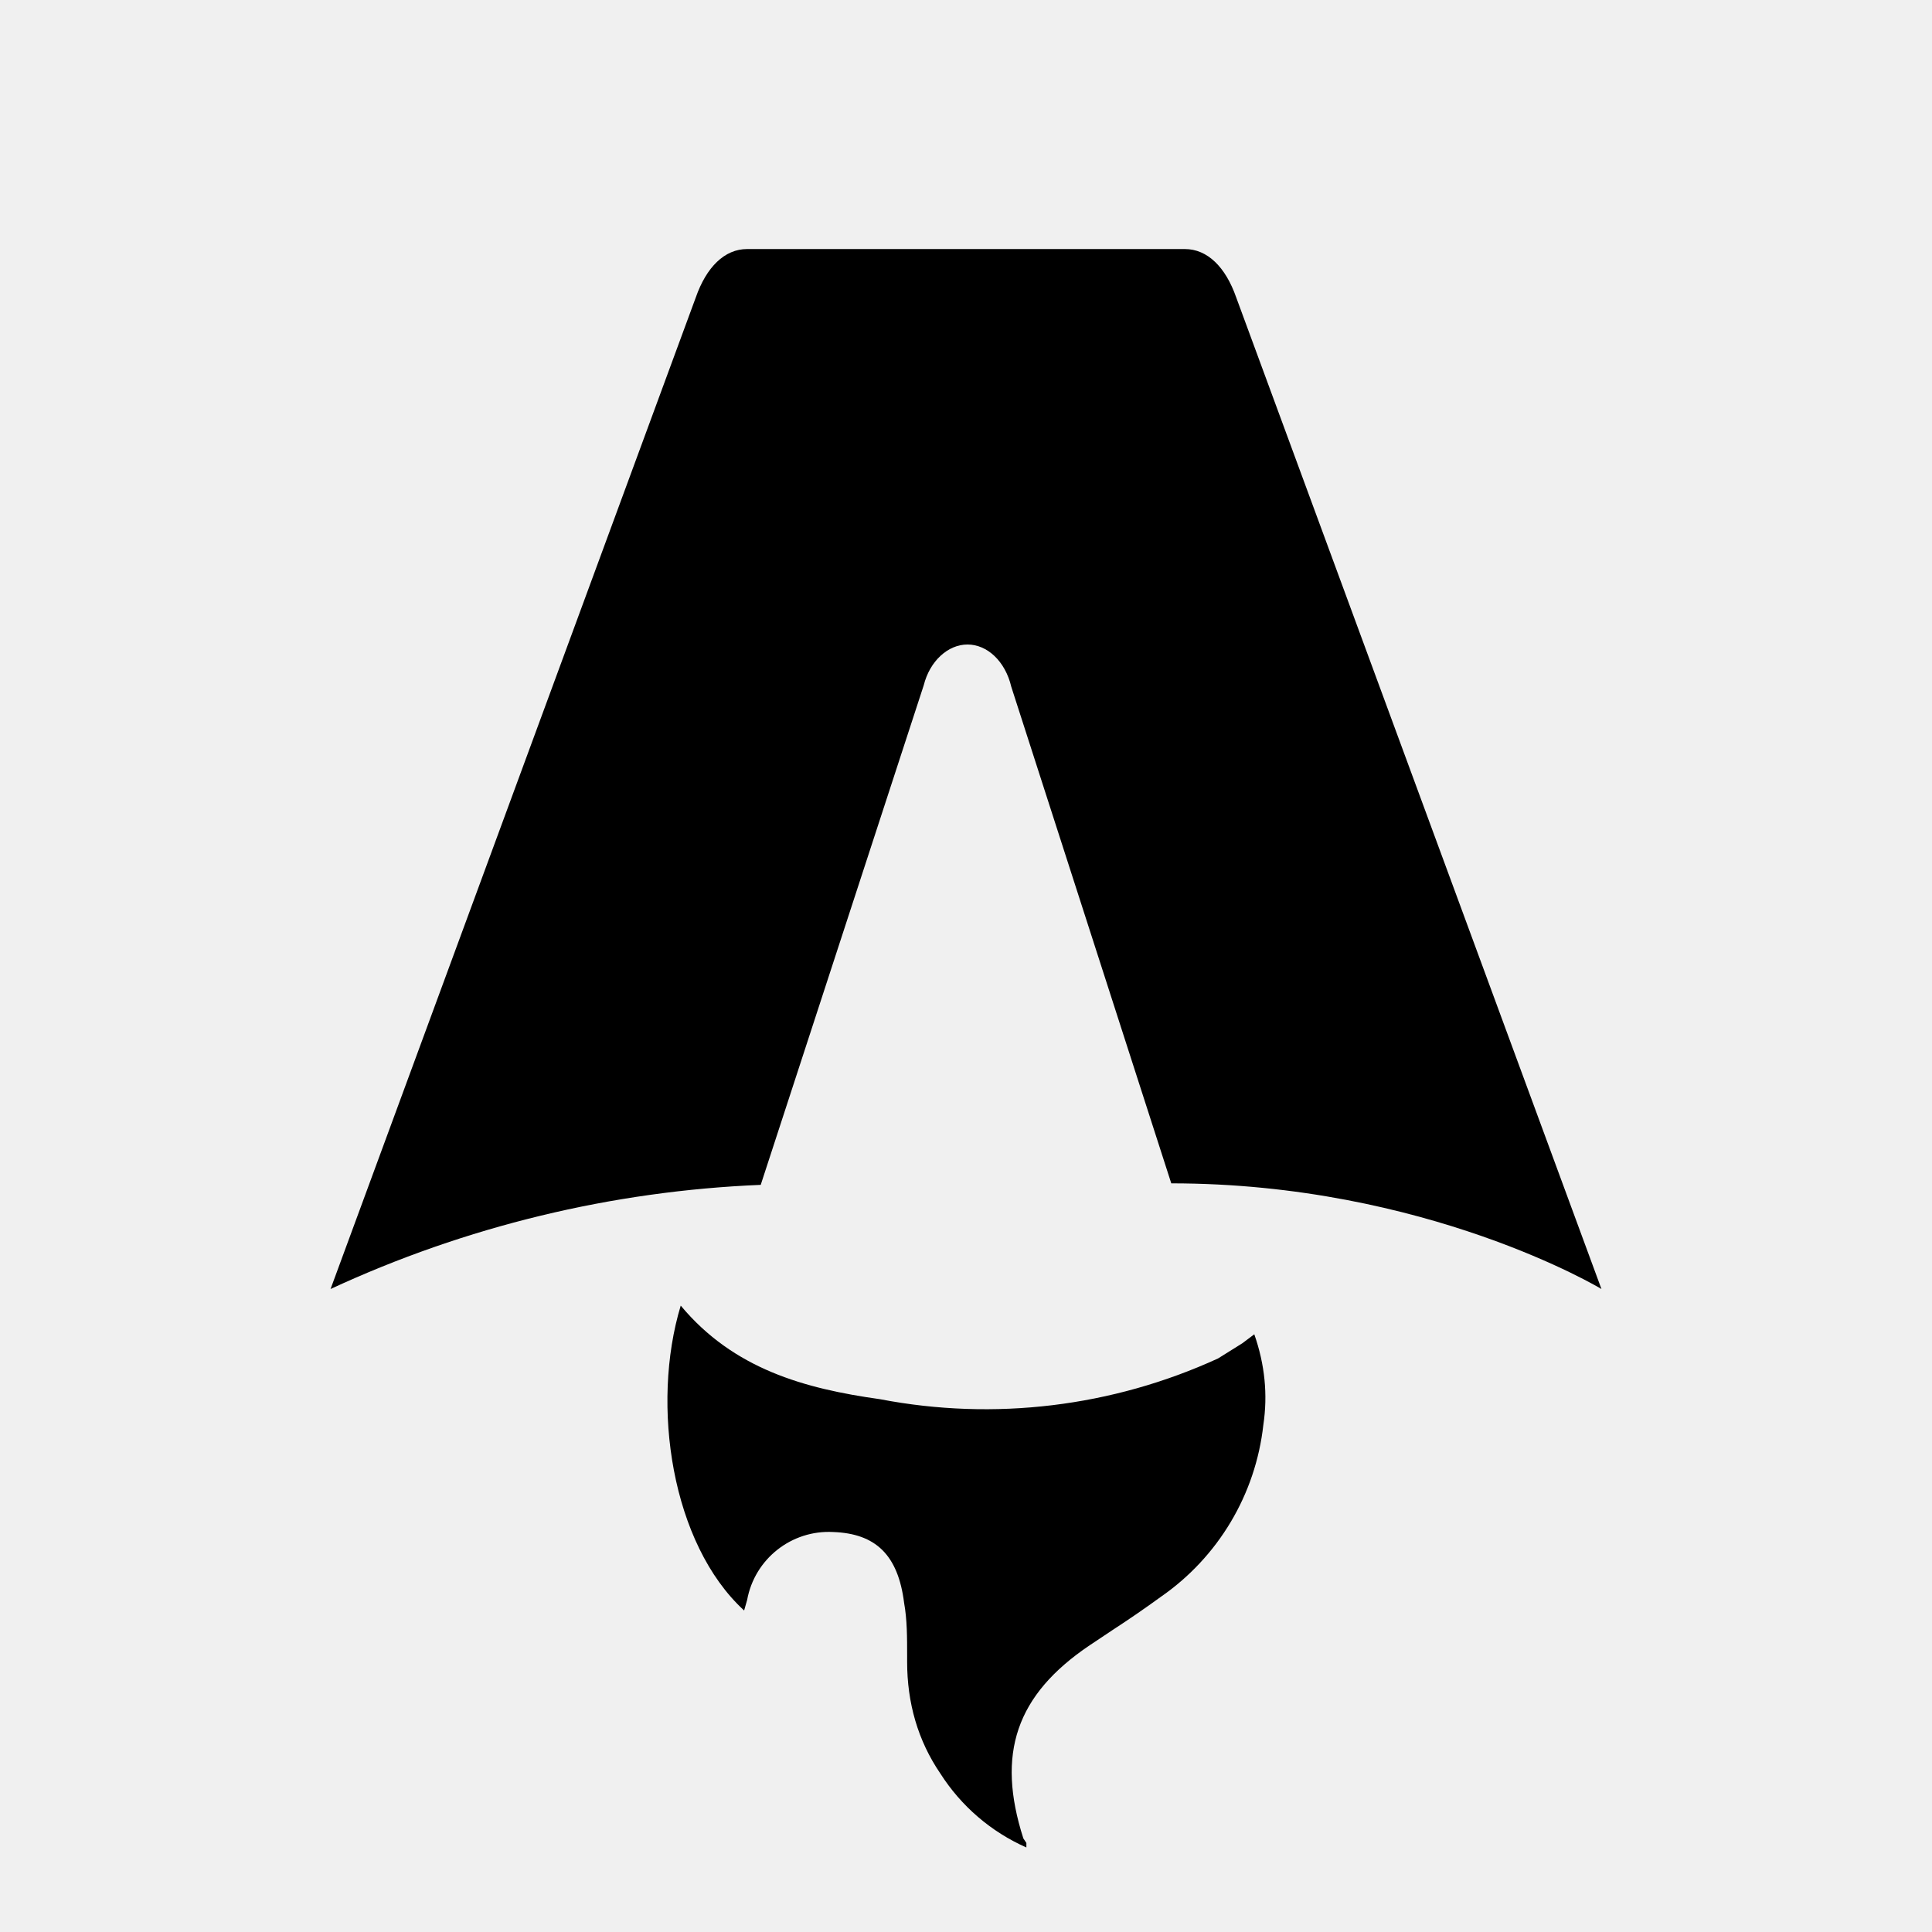
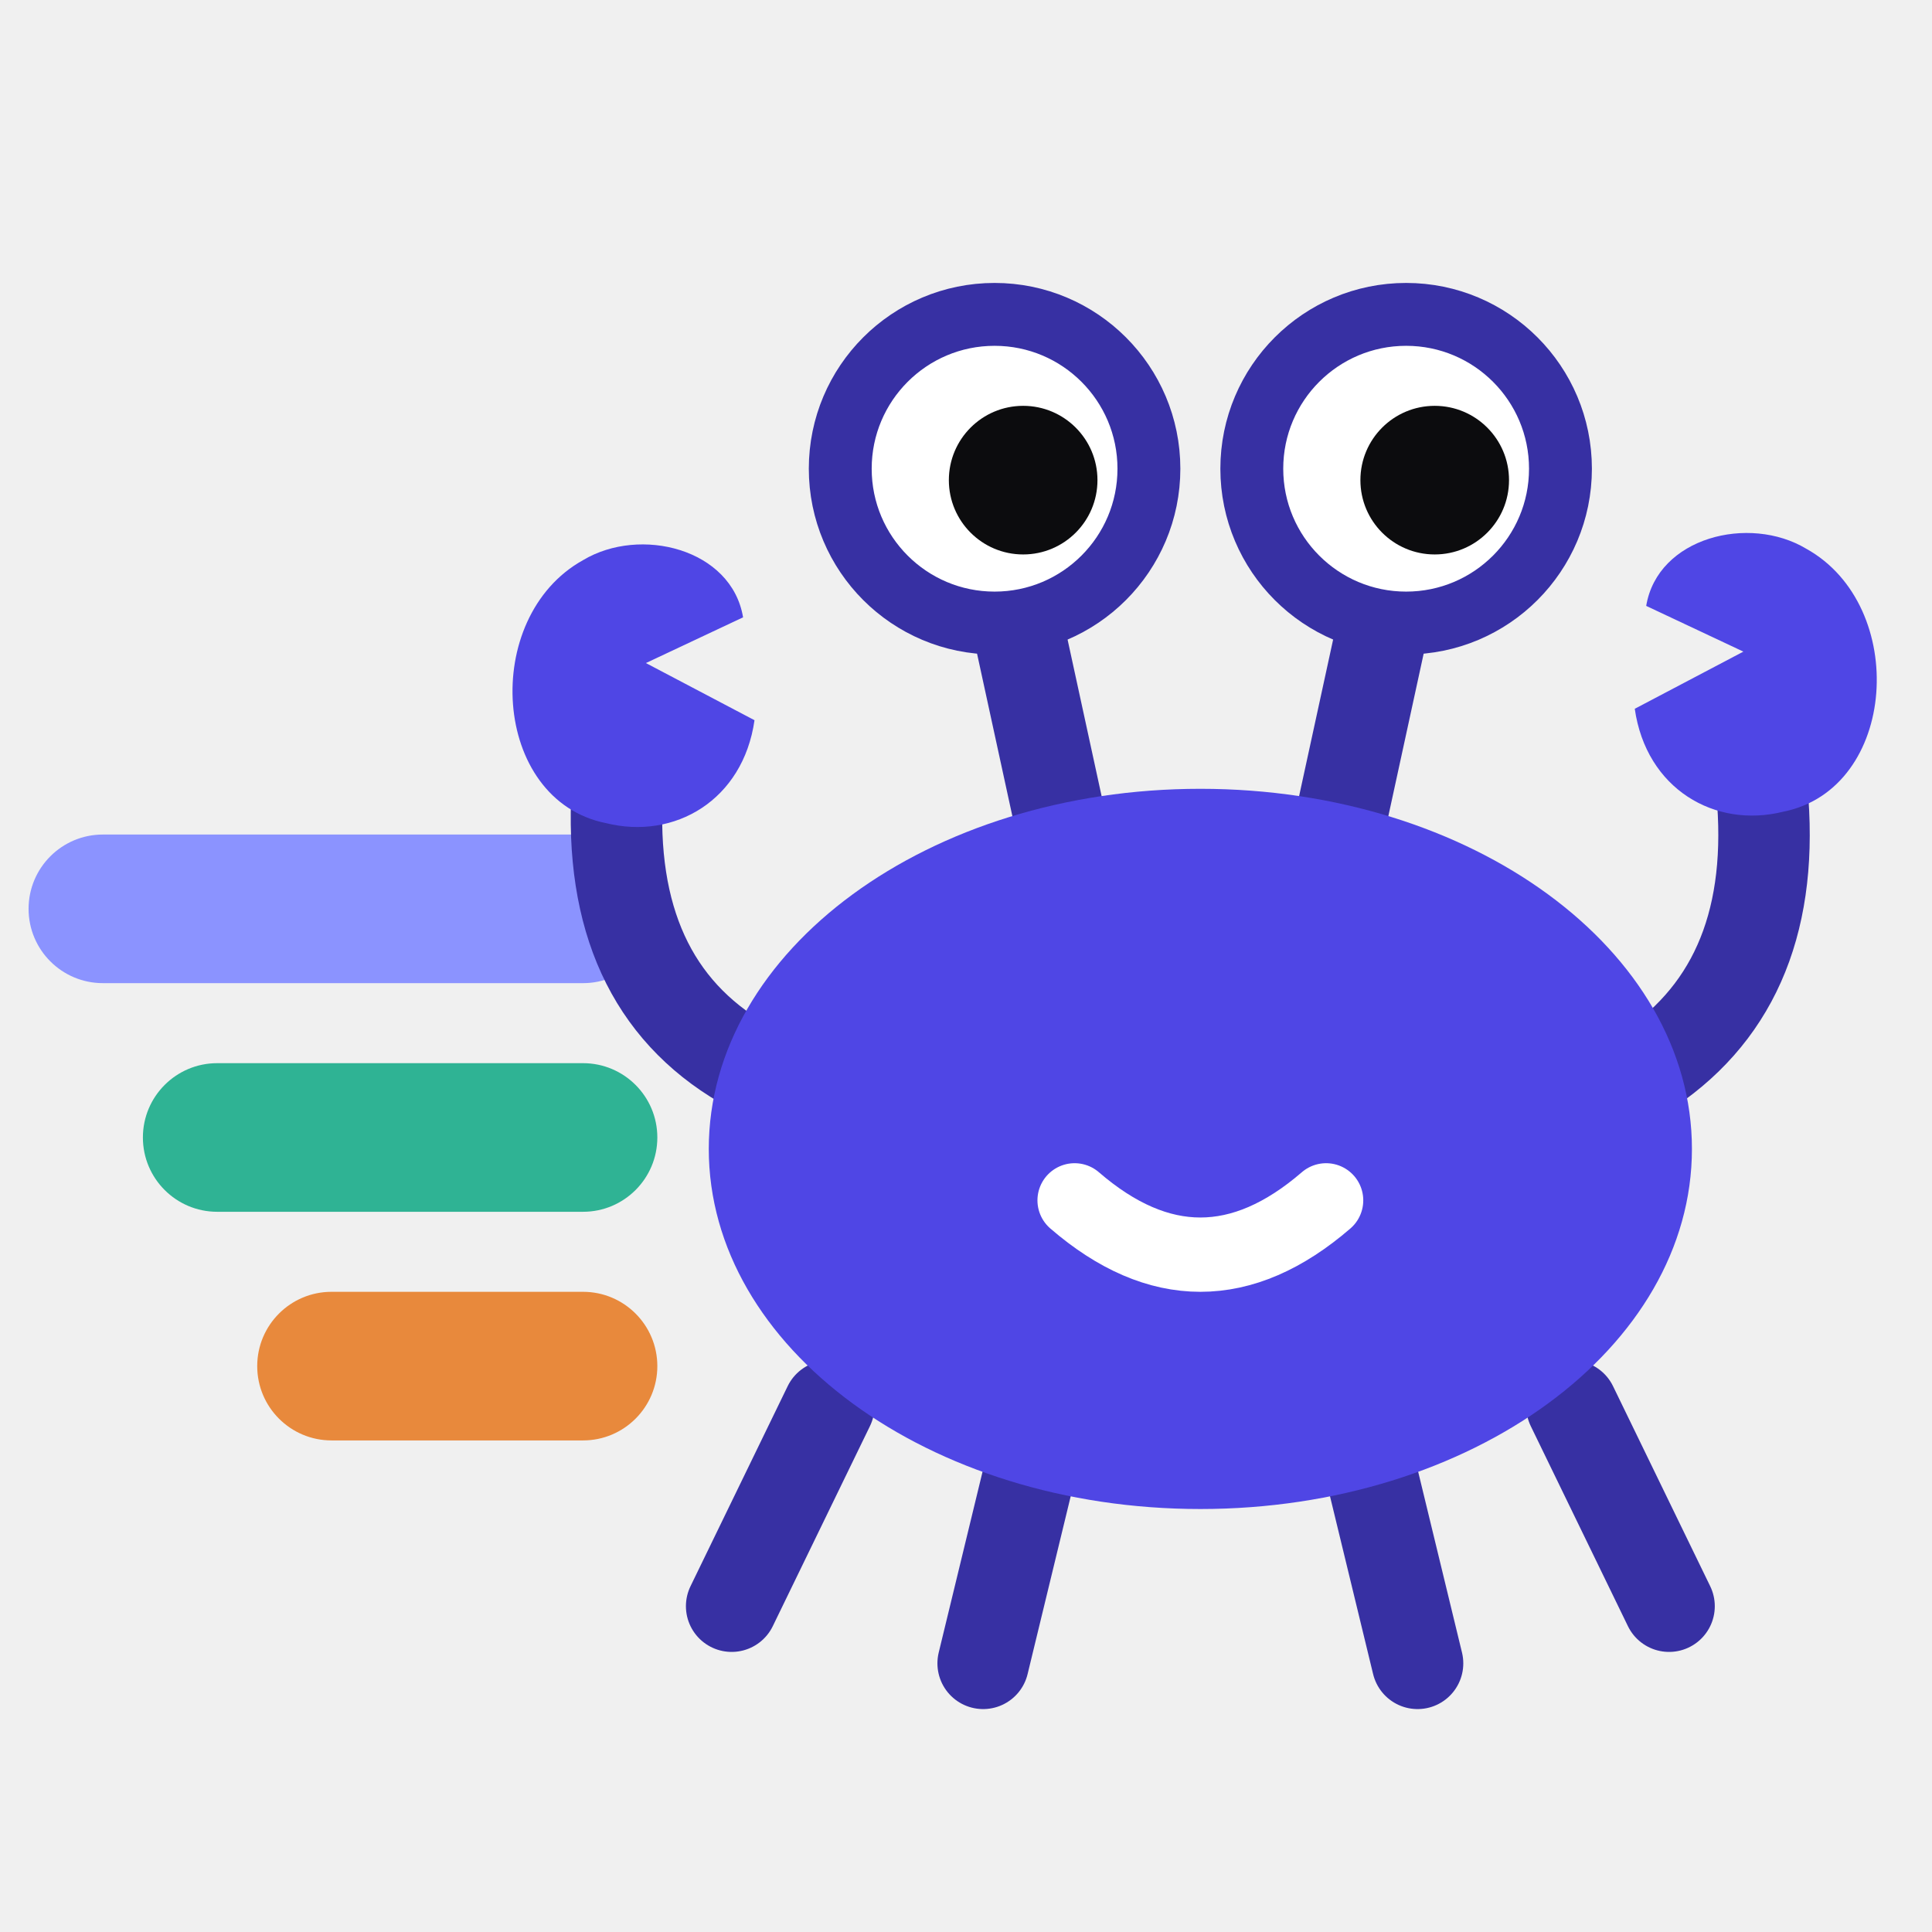
- <svg xmlns="http://www.w3.org/2000/svg" fill="none" viewBox="0 0 128 128">
-   <path d="M50.4 78.5a75.1 75.1 0 0 0-28.5 6.9l24.2-65.7c.7-2 1.9-3.2 3.4-3.2h29c1.5 0 2.7 1.2 3.4 3.2l24.2 65.7s-11.6-7-28.5-7L67 45.5c-.4-1.7-1.6-2.8-2.9-2.8-1.3 0-2.5 1.1-2.9 2.7L50.4 78.5Zm-1.1 28.2Zm-4.2-20.2c-2 6.6-.6 15.8 4.2 20.2a17.5 17.5 0 0 1 .2-.7 5.5 5.5 0 0 1 5.7-4.5c2.8.1 4.3 1.5 4.7 4.7.2 1.1.2 2.3.2 3.5v.4c0 2.7.7 5.2 2.2 7.4a13 13 0 0 0 5.7 4.9v-.3l-.2-.3c-1.8-5.6-.5-9.5 4.4-12.8l1.5-1a73 73 0 0 0 3.2-2.2 16 16 0 0 0 6.8-11.4c.3-2 .1-4-.6-6l-.8.6-1.6 1a37 37 0 0 1-22.4 2.7c-5-.7-9.7-2-13.2-6.2Z" />
-   <style>
-         path { fill: #000; }
-         @media (prefers-color-scheme: dark) {
-             path { fill: #FFF; }
-         }
-     </style>
+ <svg xmlns="http://www.w3.org/2000/svg" viewBox="0 0.4 33.8 33.8" fill="none" stroke-linecap="round" stroke-linejoin="round">
+   <rect x="0.5" y="15" width="11" height="2.6" rx="1.3" fill="#8b93ff" />
+   <rect x="2.5" y="19" width="9" height="2.6" rx="1.3" fill="#2fb394" />
+   <rect x="4.5" y="23" width="7" height="2.6" rx="1.3" fill="#e8893c" />
+   <g stroke="#3730a3" stroke-width="1.6">
+     <path d="M14.5 25 L12.8 28.5" />
+     <path d="M18 26.2 L17.2 29.5" />
+     <path d="M24 26.2 L24.8 29.5" />
+     <path d="M27.5 25 L29.2 28.5" />
+     <path d="M18.6 15 L17.6 10.4" />
+     <path d="M23.4 15 L24.4 10.4" />
+     <path d="M13 19 Q 10.6 17.6 10.8 14.2" />
+     <path d="M29 19 Q 31.2 17.4 30.8 14" />
+   </g>
+   <path d="M10.6 14.8 C 8.6 14.4 8.4 11.2 10.2 10.2 C 11.2 9.6 12.8 10 13 11.2 L 11.3 12 L 13.2 13 C 13 14.4 11.8 15.1 10.6 14.8 Z" fill="#4f46e5" />
+   <path d="M31.2 14.6 C 33.2 14.2 33.4 11 31.6 10 C 30.6 9.4 29 9.8 28.8 11 L 30.5 11.8 L 28.6 12.8 C 28.8 14.2 30 14.9 31.2 14.6 Z" fill="#4f46e5" />
+   <ellipse cx="21" cy="20.5" rx="8.6" ry="6.3" fill="#4f46e5" />
+   <circle cx="17.4" cy="8.6" r="2.7" fill="#ffffff" stroke="#3730a3" stroke-width="1.1" />
+   <circle cx="24.6" cy="8.6" r="2.7" fill="#ffffff" stroke="#3730a3" stroke-width="1.1" />
+   <circle cx="17.9" cy="8.8" r="1.3" fill="#0c0c0e" />
+   <circle cx="25.1" cy="8.8" r="1.3" fill="#0c0c0e" />
+   <path d="M18.8 21.4 Q 21 23.3 23.2 21.4" stroke="#ffffff" stroke-width="1.3" />
</svg>
